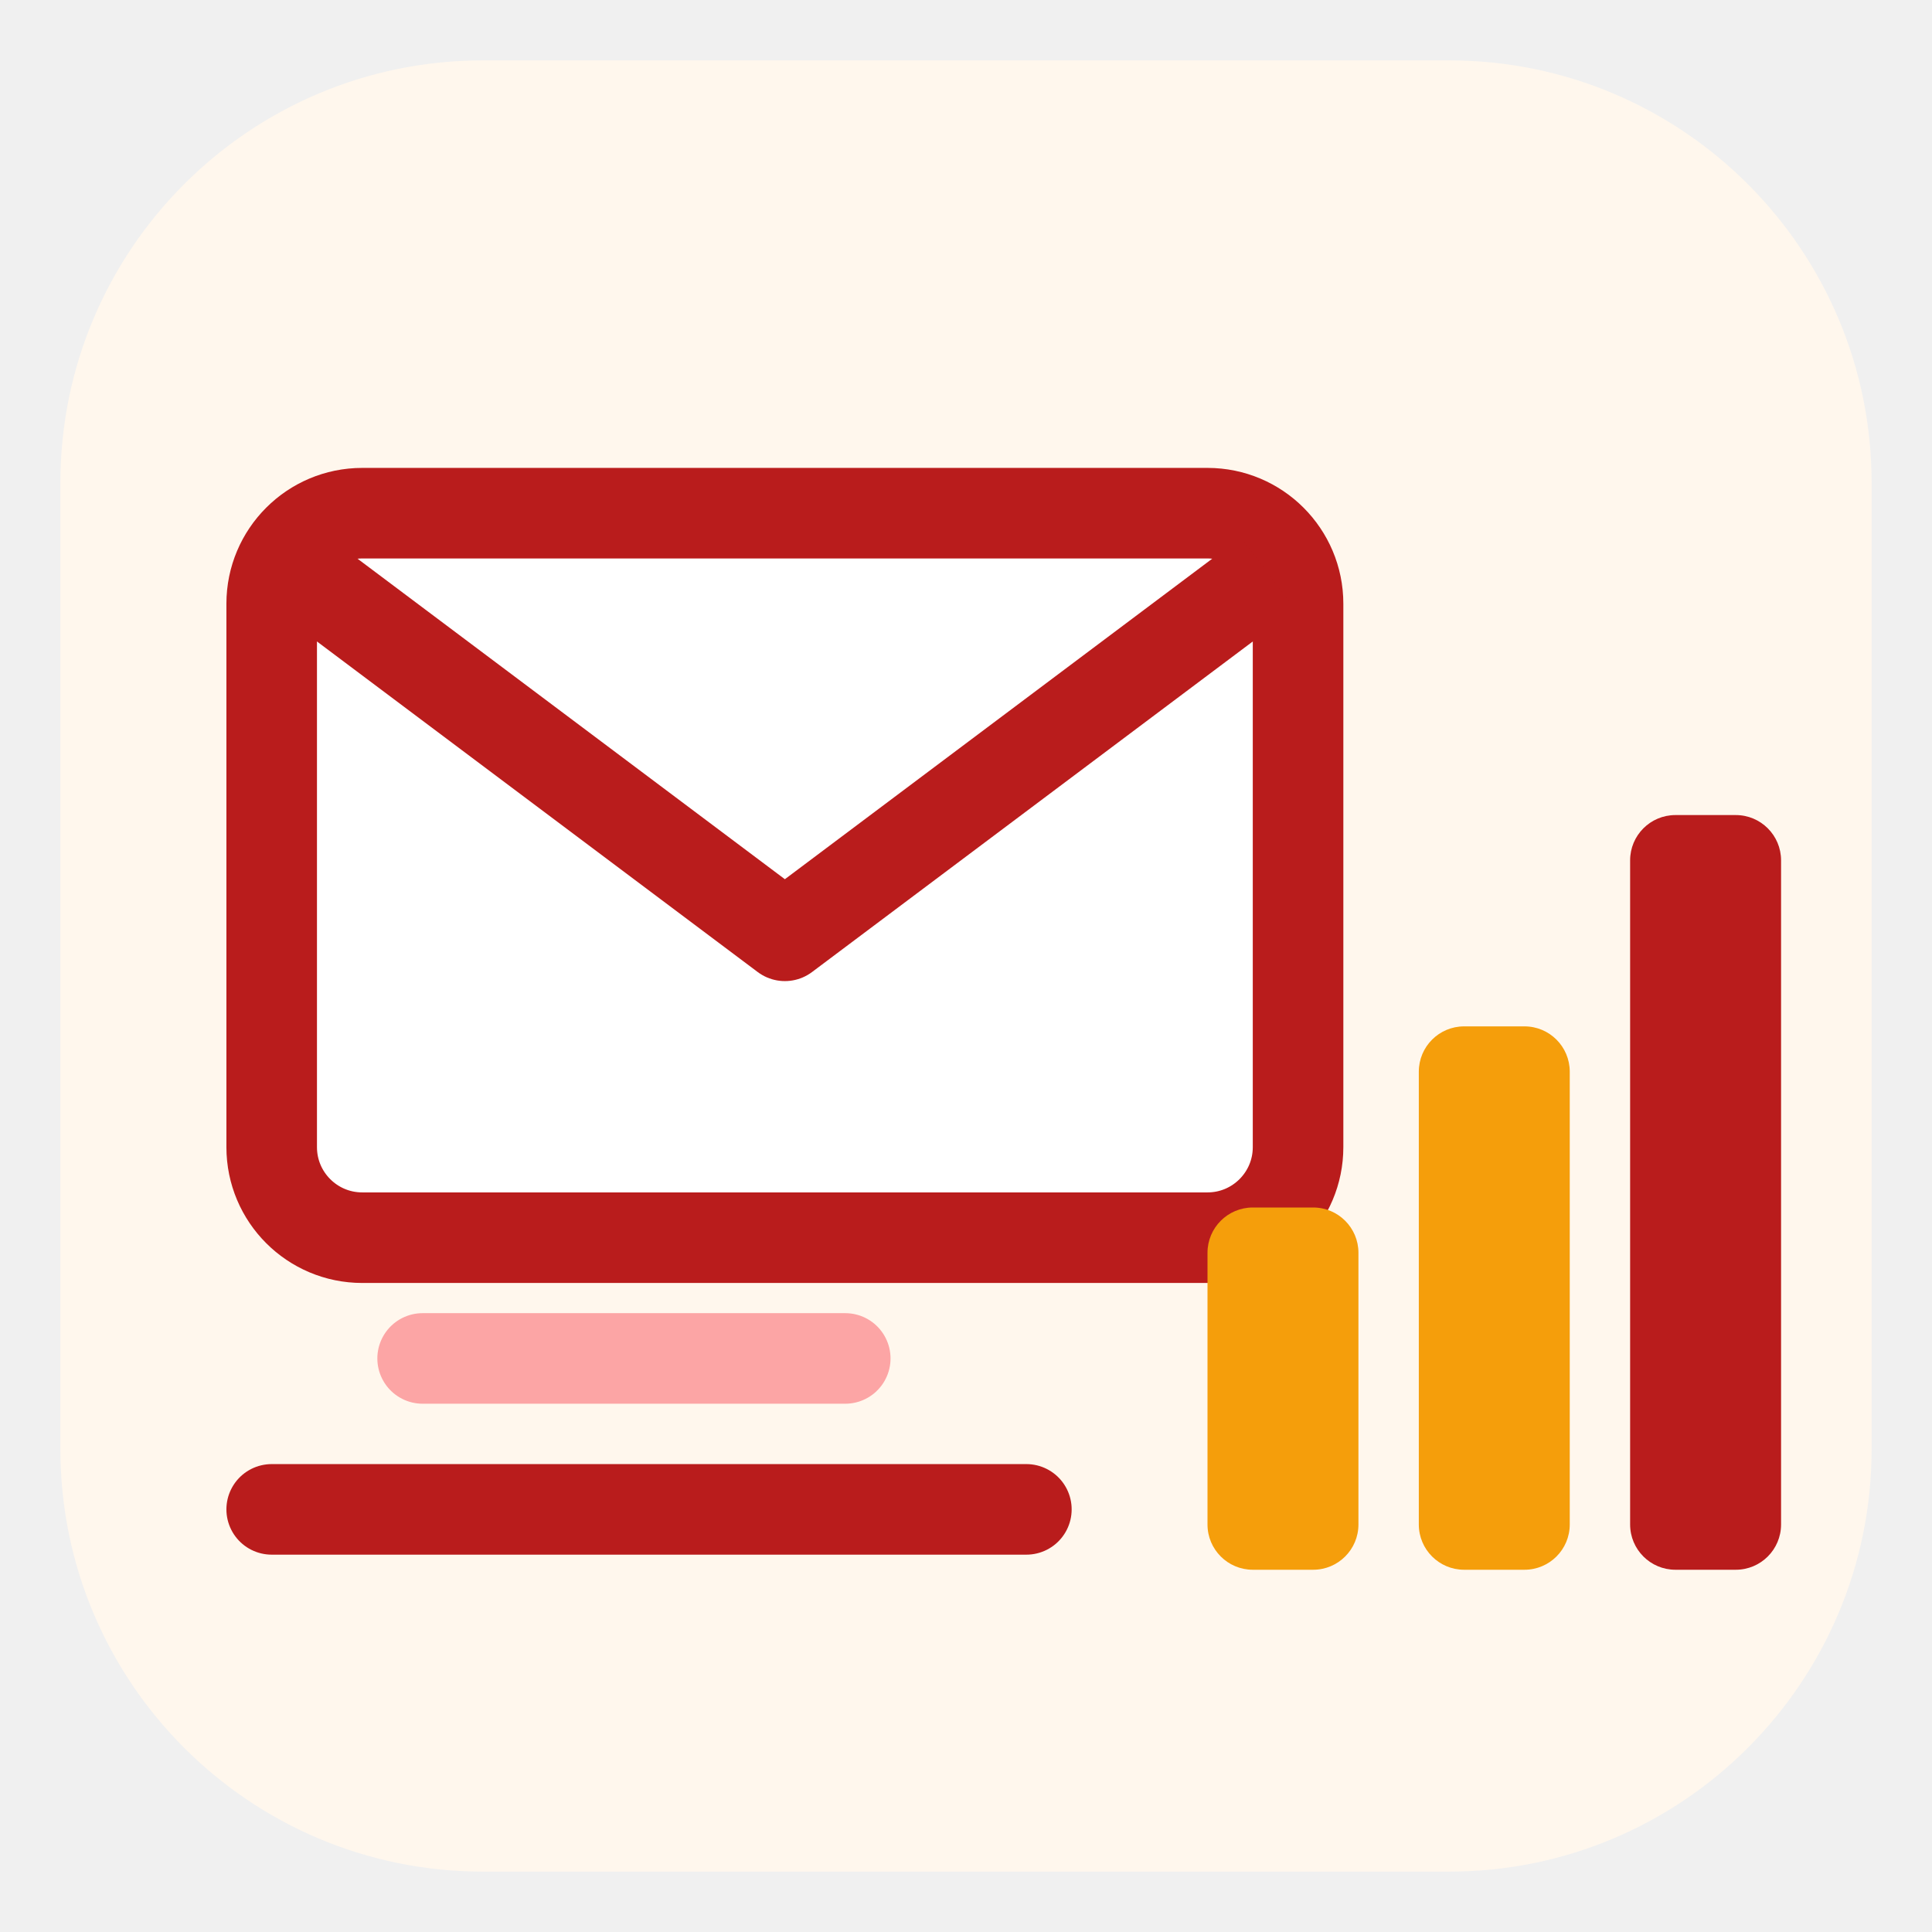
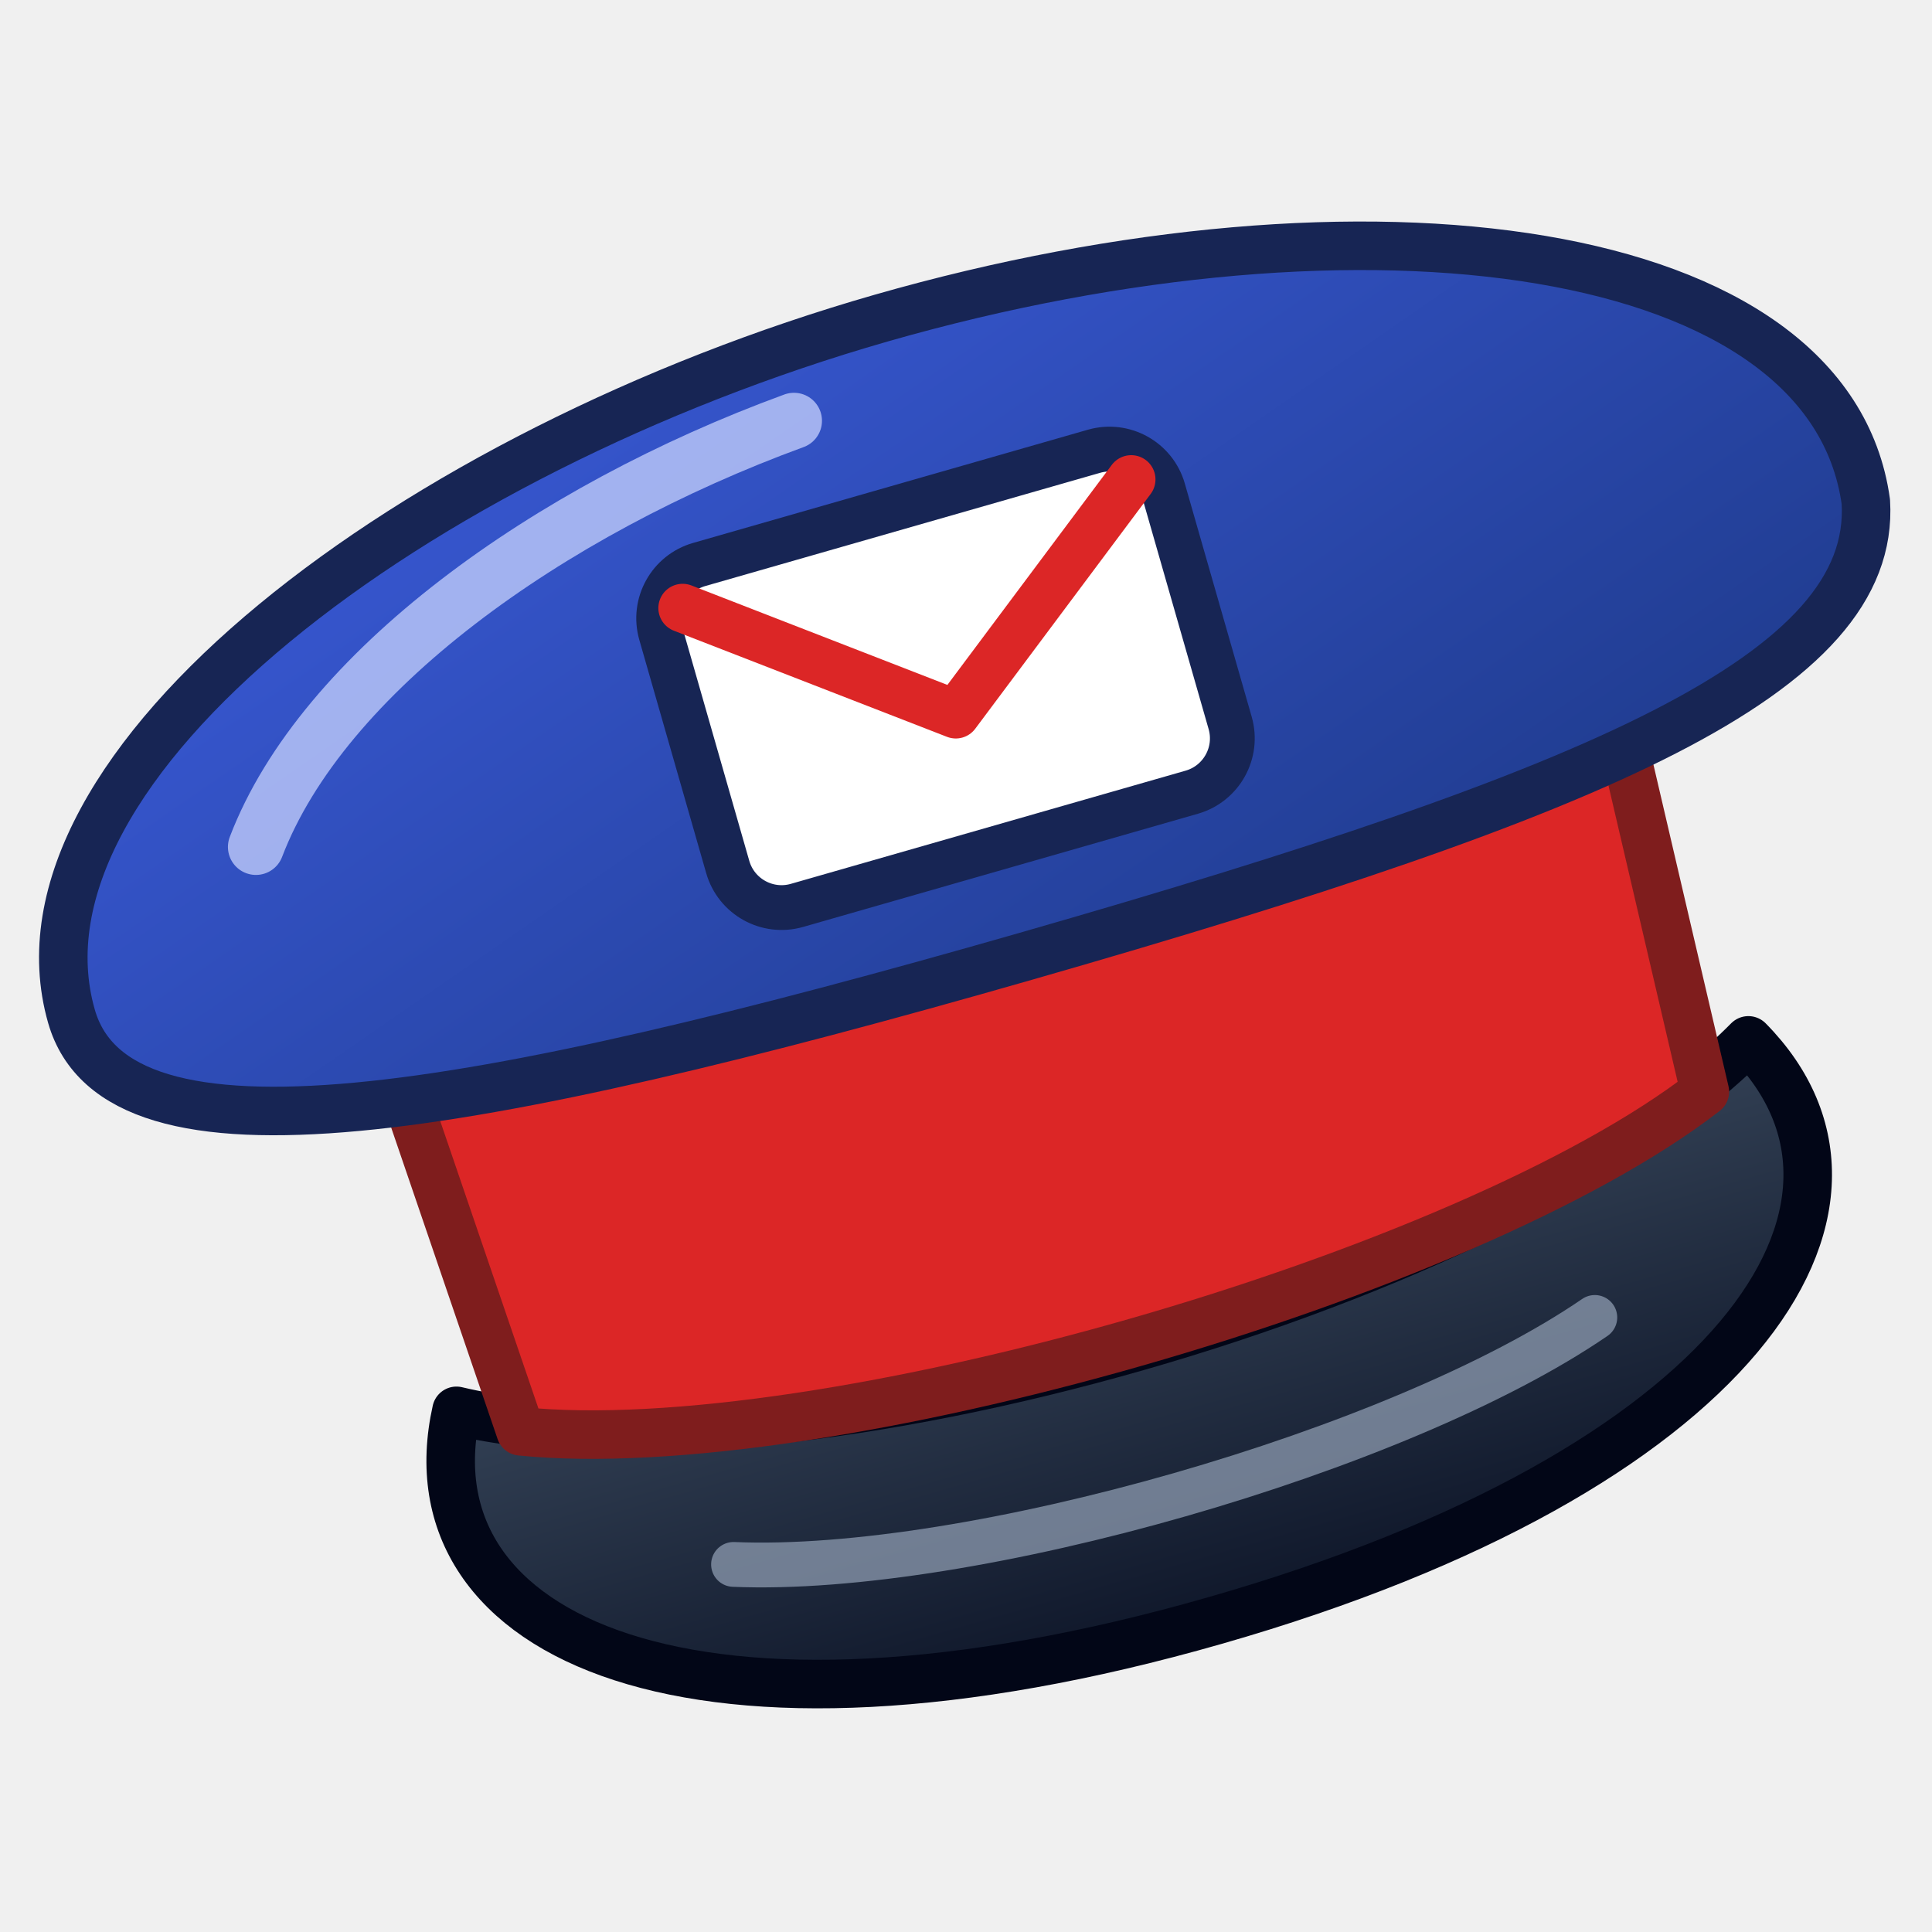
- <svg xmlns="http://www.w3.org/2000/svg" viewBox="0 0 64 64" width="64" height="64">
-   <rect x="2" y="2" width="60" height="60" rx="14" fill="#FFF7ED" />
-   <rect x="9" y="17" width="34" height="24" rx="3" fill="#FFFFFF" stroke="#B91C1C" stroke-width="3" />
-   <path d="M10 19 L26 31 L42 19" fill="none" stroke="#B91C1C" stroke-width="3" stroke-linejoin="round" />
-   <rect x="40" y="40" width="5" height="12" rx="1.5" fill="#F59E0B" />
-   <rect x="47" y="34" width="5" height="18" rx="1.5" fill="#F59E0B" />
-   <rect x="54" y="27" width="5" height="25" rx="1.5" fill="#B91C1C" />
-   <path d="M9 50 H34" stroke="#B91C1C" stroke-width="3" stroke-linecap="round" />
-   <path d="M14 45 H28" stroke="#FCA5A5" stroke-width="3" stroke-linecap="round" />
+ <svg xmlns="http://www.w3.org/2000/svg" viewBox="8.8 11.8 103.5 103.5">
+   <defs>
+     <linearGradient id="crown" x1="0" y1="0" x2="1" y2="1">
+       <stop offset="0" stop-color="#3B5BDB" />
+       <stop offset="1" stop-color="#1E3A8A" />
+     </linearGradient>
+     <linearGradient id="peak" x1="0" y1="0" x2="0" y2="1">
+       <stop offset="0" stop-color="#334155" />
+       <stop offset="1" stop-color="#0F172A" />
+     </linearGradient>
+   </defs>
+   <g transform="translate(64 64) rotate(-16) translate(-64 -64)">
+     <path d="M28 78 C44 87 84 87 100 78 C106 89 93 100 64 100 C35 100 22 89 28 78 Z" fill="url(#peak)" stroke="#020617" stroke-width="2.6" stroke-linejoin="round" />
+     <path d="M40 90 C52 94 76 94 88 90" fill="none" stroke="#94A3B8" stroke-width="2.4" stroke-linecap="round" opacity="0.7" />
+     <path d="M30 60 L98 60 L97 80 C82 86 46 86 31 80 Z" fill="#DC2626" stroke="#7F1D1D" stroke-width="2.6" stroke-linejoin="round" />
+     <path d="M14 52 C14 38 40 28 66 28 C93 28 116 38 114 52 C112 61 96 63 64 63 C33 63 14 61 14 52 Z" fill="url(#crown)" stroke="#172554" stroke-width="2.6" stroke-linejoin="round" />
+     <path d="M26 46 C32 38 46 33 60 32" fill="none" stroke="#C7D2FE" stroke-width="3" stroke-linecap="round" opacity="0.75" />
+     <rect x="50" y="38" width="28" height="19" rx="3" fill="#FFFFFF" stroke="#172554" stroke-width="2.4" />
+     <path d="M51.5 40 L64 49.5 L76.5 40" fill="none" stroke="#DC2626" stroke-width="2.6" stroke-linejoin="round" stroke-linecap="round" />
+   </g>
</svg>
